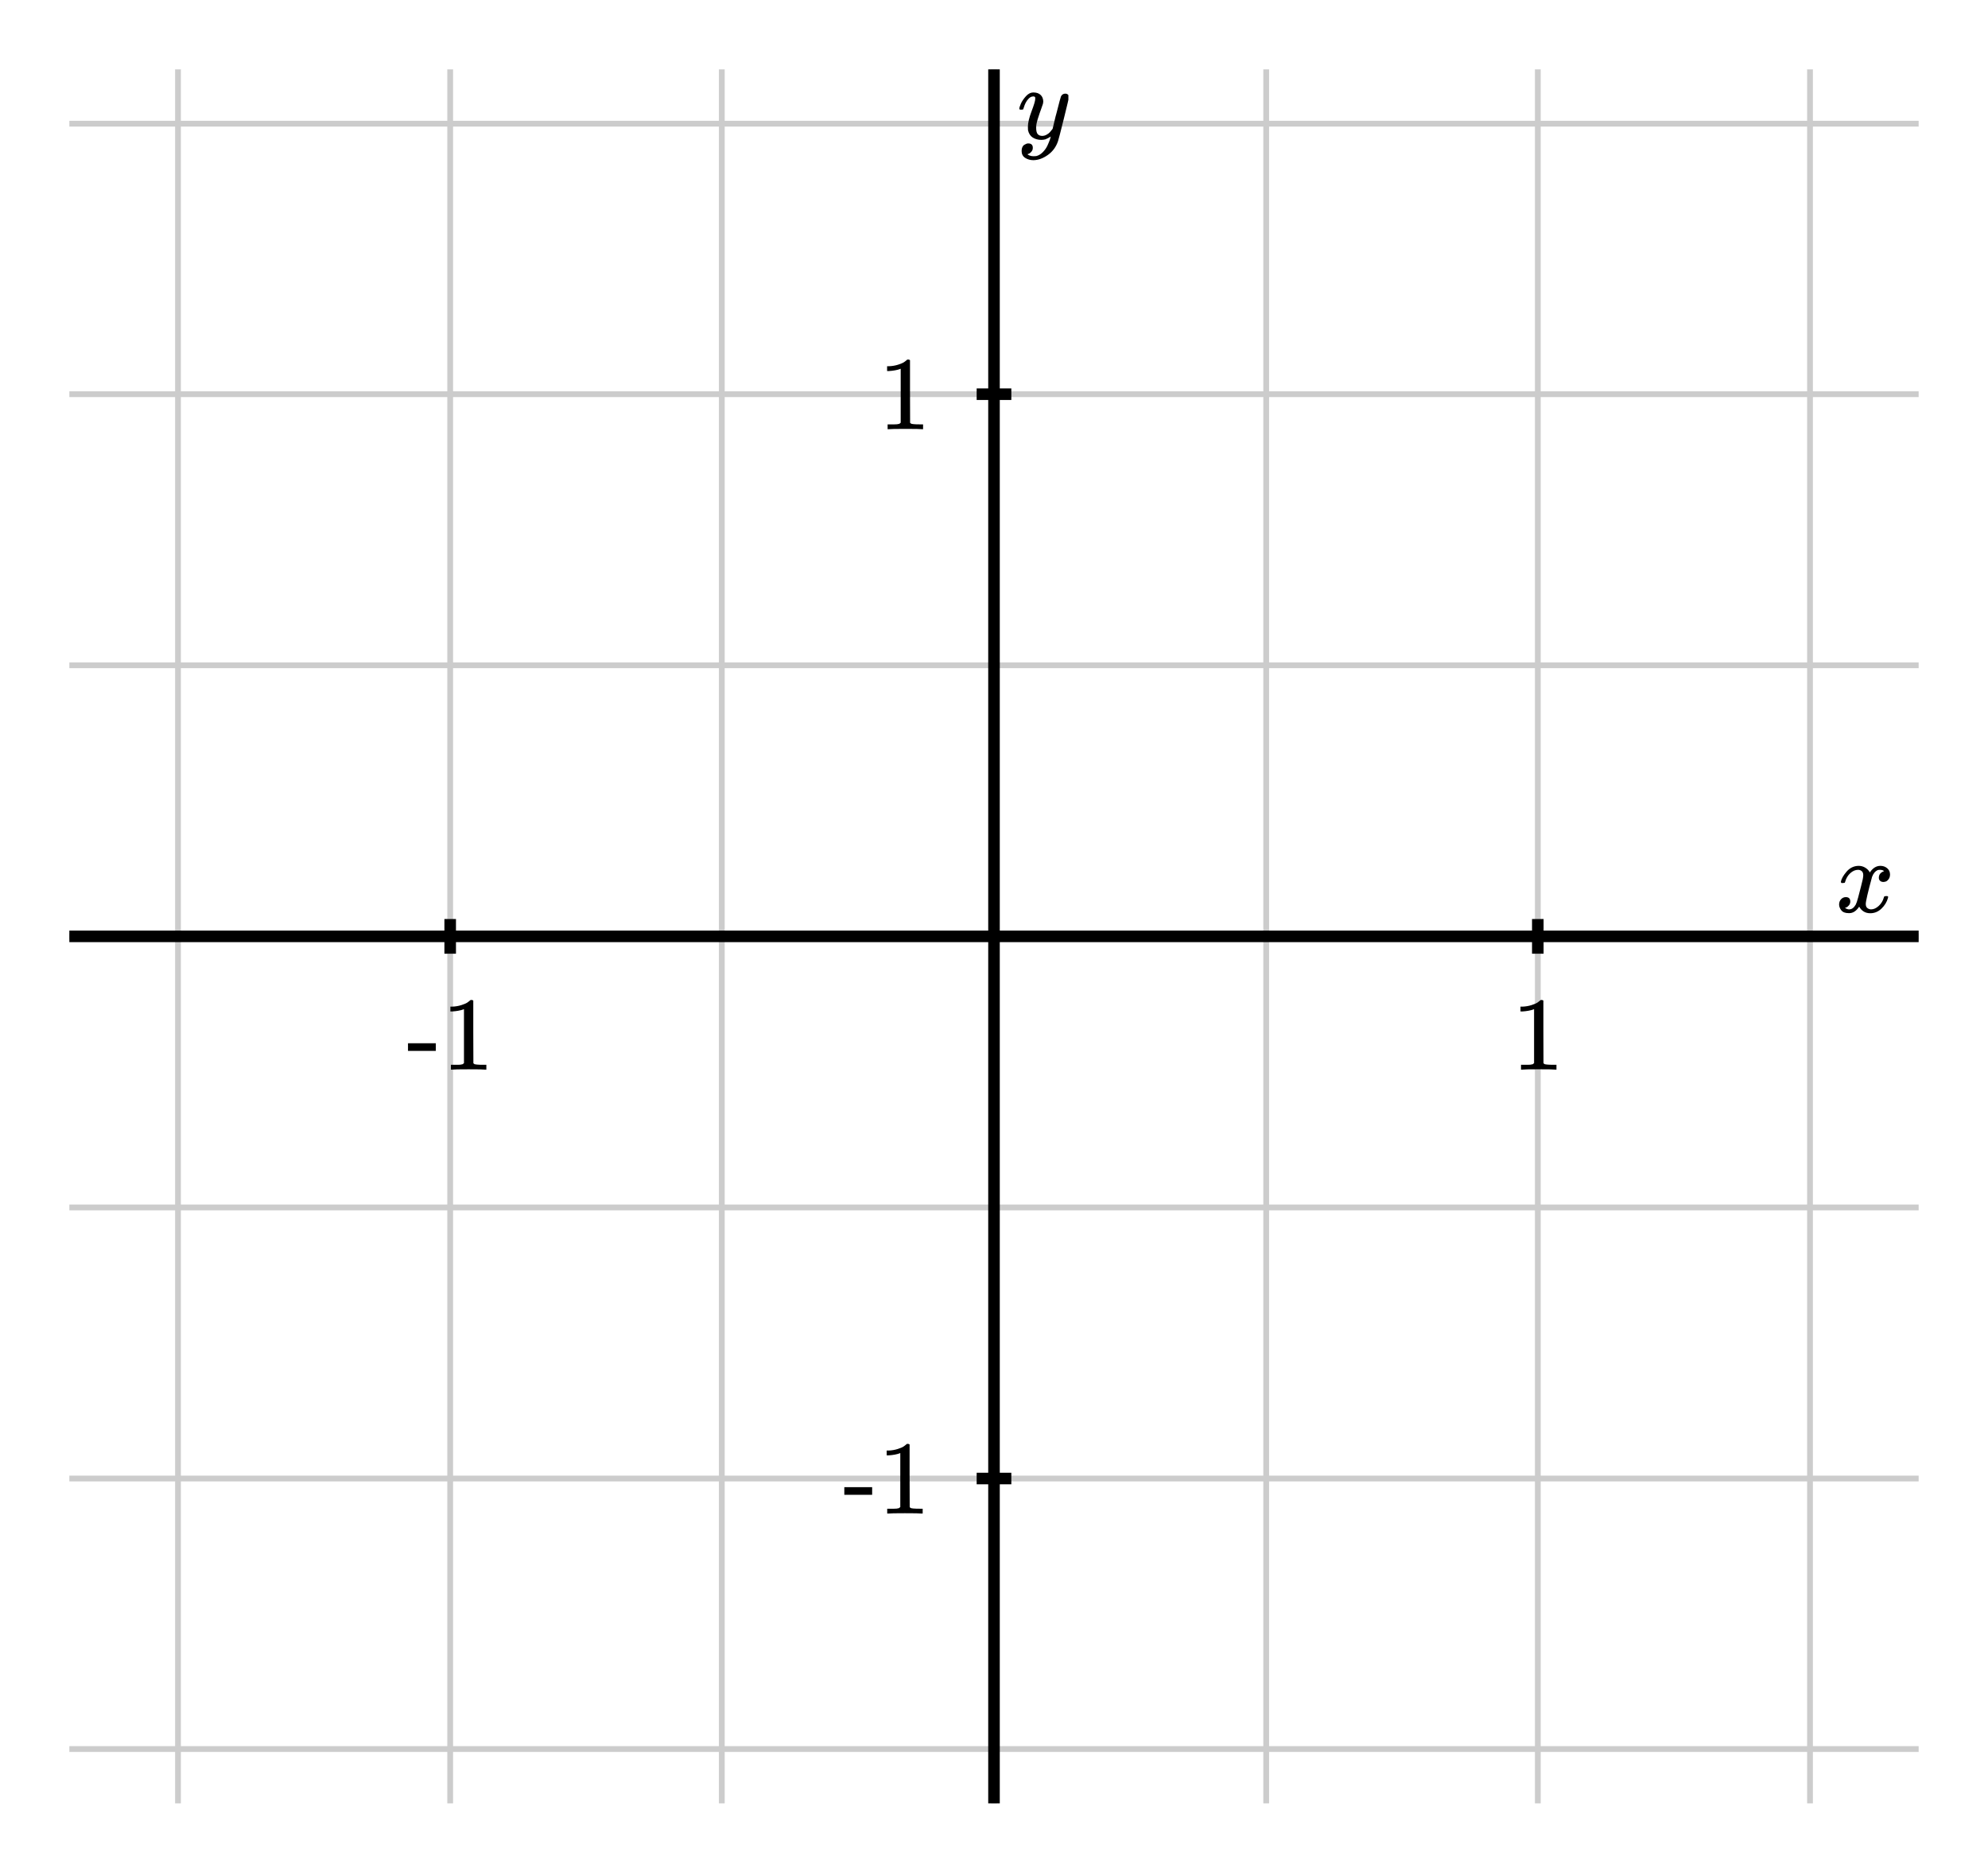
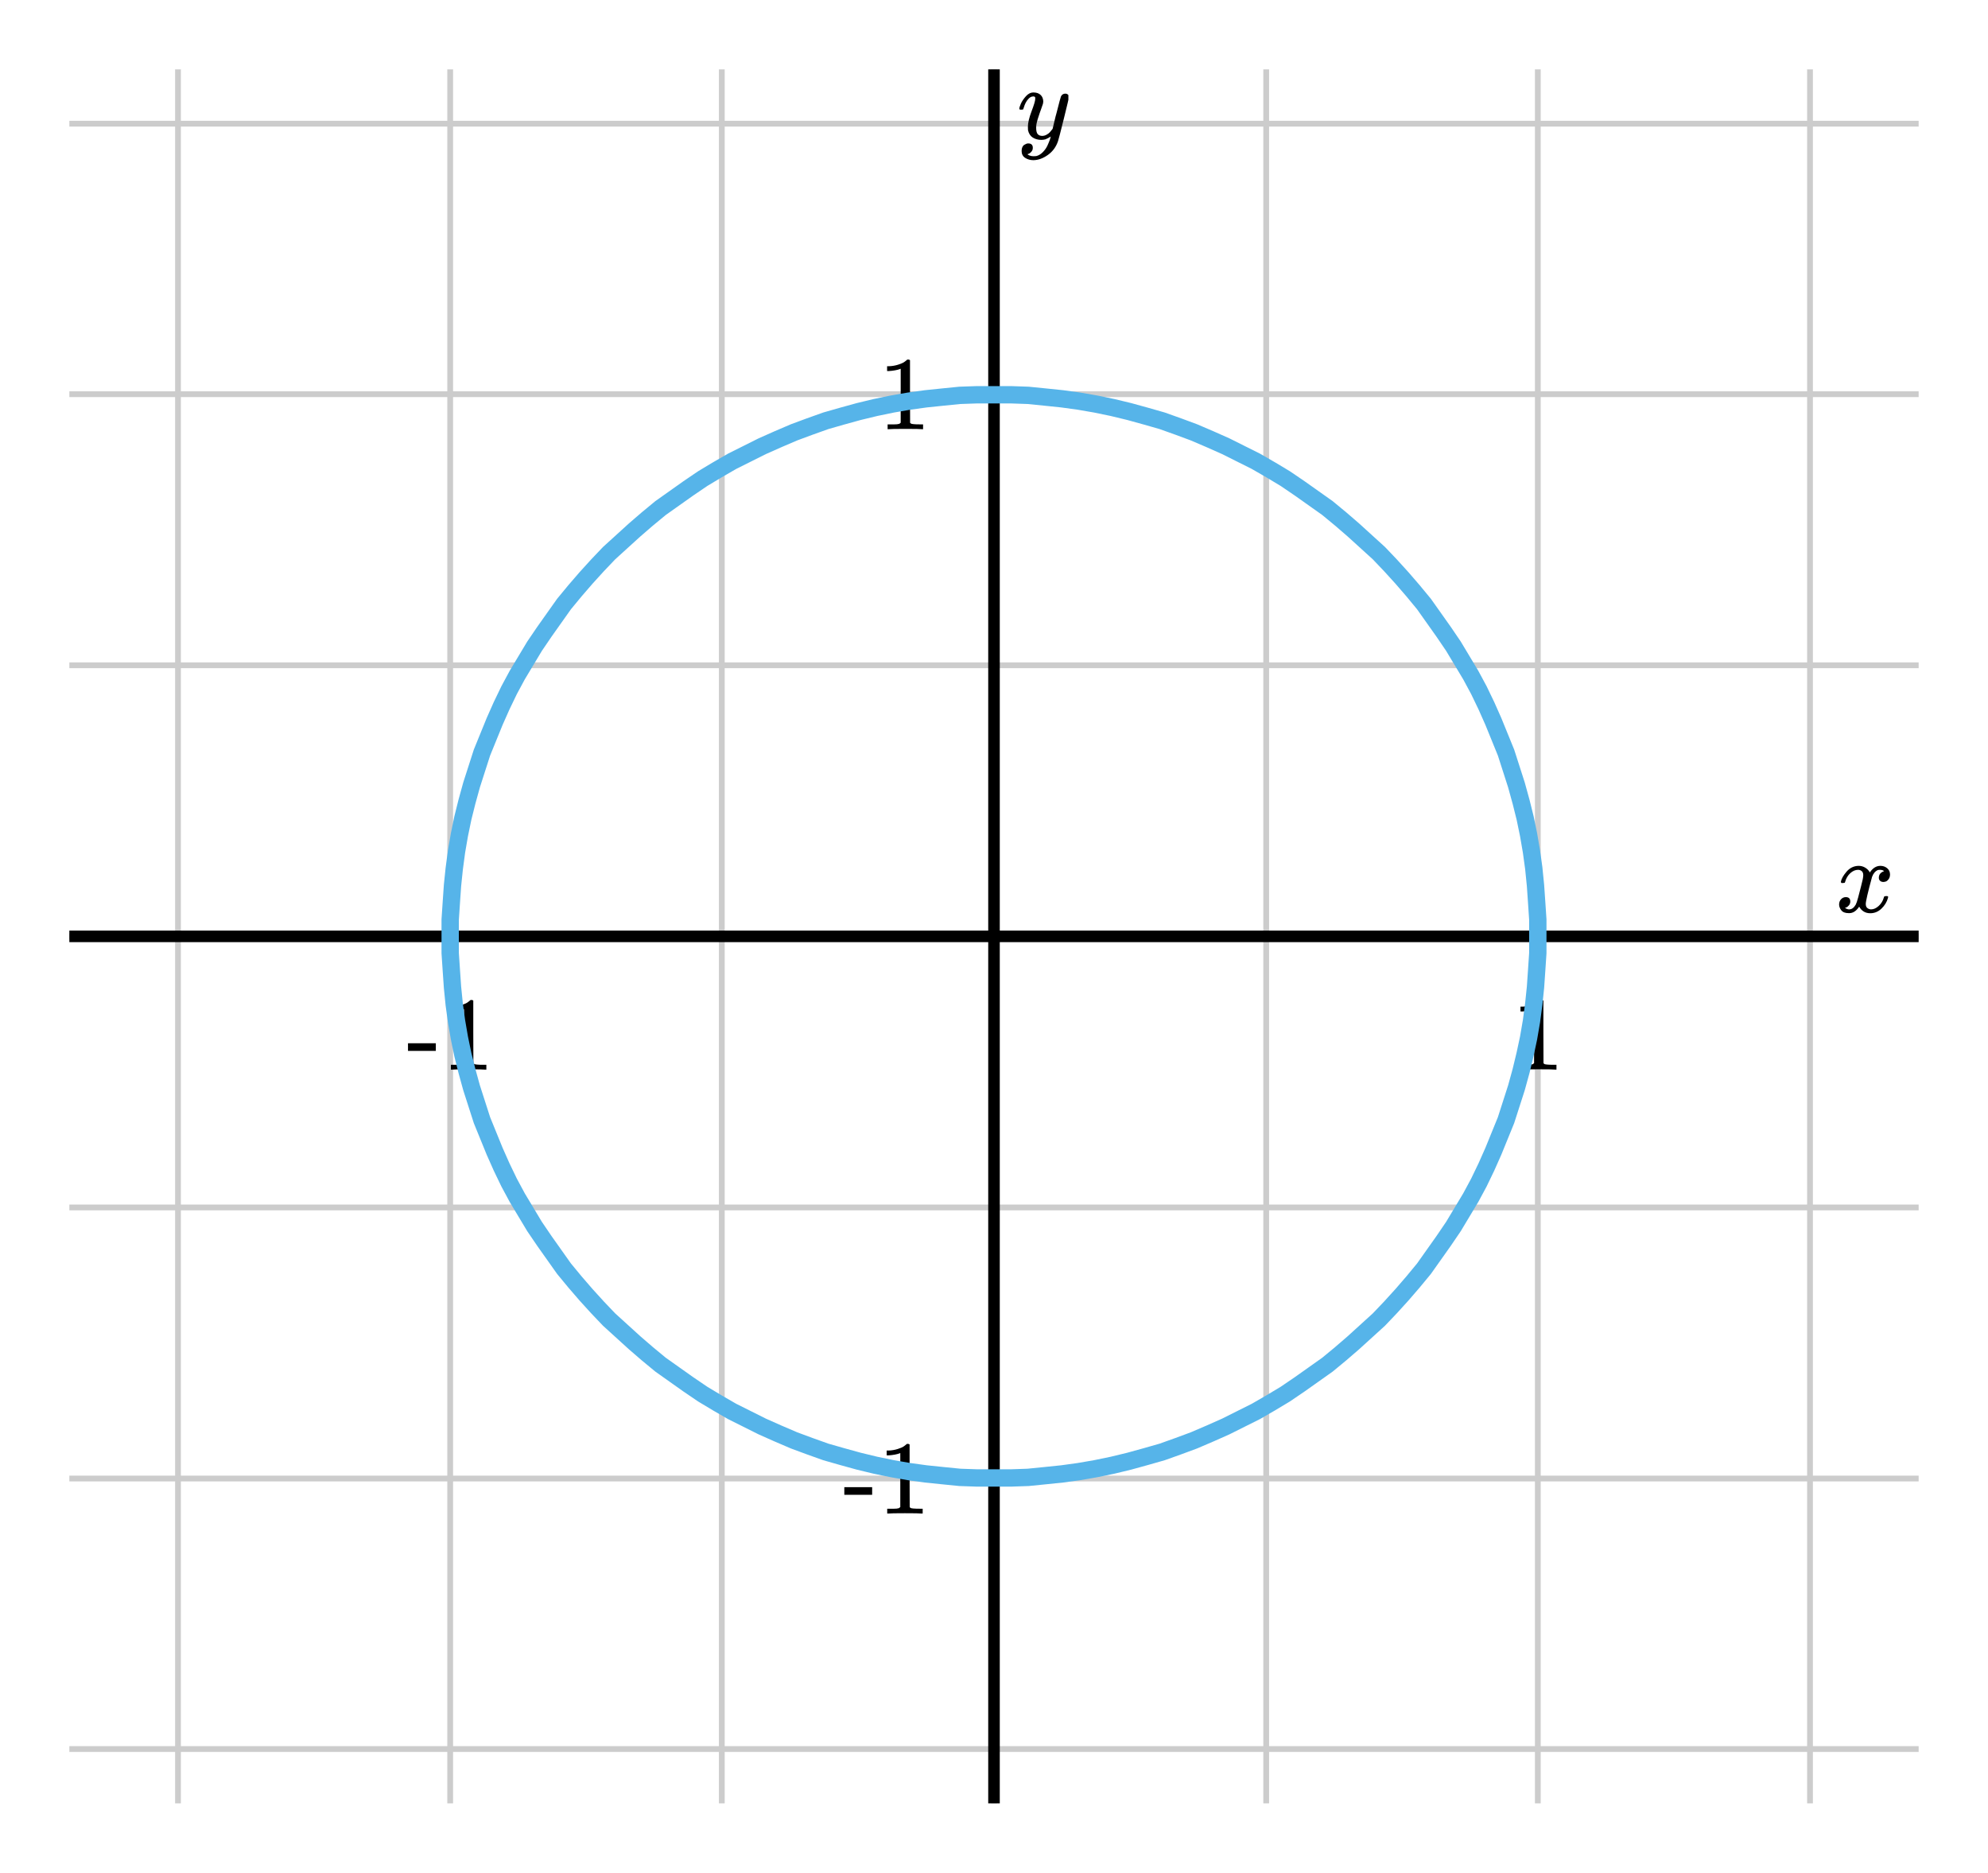
<svg xmlns="http://www.w3.org/2000/svg" xmlns:xlink="http://www.w3.org/1999/xlink" id="prefigure-skel-hyp-circle-grid-figure" width="344" height="324" viewBox="0 0 344 324">
  <defs>
    <clipPath id="prefigure-skel-hyp-circle-grid-__clipPath-0">
      <rect x="12.0" y="12.0" width="320.0" height="300.0" />
    </clipPath>
    <clipPath id="prefigure-skel-hyp-circle-grid-__clipPath-1">
      <rect x="12.0" y="12.0" width="320.0" height="300.0" />
    </clipPath>
  </defs>
  <g id="prefigure-skel-hyp-circle-grid-grid-axes">
    <g id="prefigure-skel-hyp-circle-grid-grid" stroke="#ccc" stroke-width="1">
      <line x1="30.8" y1="312.0" x2="30.8" y2="12.0" />
      <line x1="77.9" y1="312.0" x2="77.9" y2="12.0" />
      <line x1="124.9" y1="312.0" x2="124.9" y2="12.0" />
      <line x1="172.0" y1="312.0" x2="172.0" y2="12.0" />
      <line x1="219.1" y1="312.0" x2="219.1" y2="12.0" />
      <line x1="266.1" y1="312.0" x2="266.1" y2="12.0" />
      <line x1="313.2" y1="312.0" x2="313.2" y2="12.0" />
      <line x1="12.0" y1="302.6" x2="332.0" y2="302.6" />
      <line x1="12.0" y1="255.8" x2="332.0" y2="255.8" />
      <line x1="12.0" y1="208.9" x2="332.0" y2="208.9" />
      <line x1="12.0" y1="162.0" x2="332.0" y2="162.0" />
      <line x1="12.0" y1="115.1" x2="332.0" y2="115.1" />
      <line x1="12.0" y1="68.2" x2="332.0" y2="68.2" />
      <line x1="12.0" y1="21.4" x2="332.0" y2="21.4" />
    </g>
    <g id="prefigure-skel-hyp-circle-grid-axes" stroke="black" stroke-width="2">
      <line id="prefigure-skel-hyp-circle-grid-__line-14" x1="12.0" y1="162.0" x2="332.0" y2="162.0" stroke="black" stroke-width="2" />
      <g>
        <line id="prefigure-skel-hyp-circle-grid-__line-15" x1="77.9" y1="165.0" x2="77.9" y2="159.0" />
        <line id="prefigure-skel-hyp-circle-grid-__line-16" x1="266.1" y1="165.0" x2="266.1" y2="159.0" />
      </g>
      <line id="prefigure-skel-hyp-circle-grid-__line-17" x1="172.0" y1="312.0" x2="172.0" y2="12.0" stroke="black" stroke-width="2" />
      <g>
        <line id="prefigure-skel-hyp-circle-grid-__line-18" x1="169.0" y1="255.8" x2="175.0" y2="255.8" />
        <line id="prefigure-skel-hyp-circle-grid-__line-19" x1="169.0" y1="68.2" x2="175.0" y2="68.2" />
      </g>
    </g>
    <g id="prefigure-skel-hyp-circle-grid-__label-0" transform="translate(328.0,158.0) translate(-10.4,-8.2)">
      <g id="prefigure-skel-hyp-circle-grid-__g-0">
        <svg style="vertical-align: -0.200px" width="10.352px" height="8.200px" role="img" focusable="false" viewBox="0 -442 572 453" x="0.0" y="0.0">
          <defs>
            <path id="prefigure-skel-hyp-circle-grid-MJX-2-TEX-I-1D465" d="M52 289Q59 331 106 386T222 442Q257 442 286 424T329 379Q371 442 430 442Q467 442 494 420T522 361Q522 332 508 314T481 292T458 288Q439 288 427 299T415 328Q415 374 465 391Q454 404 425 404Q412 404 406 402Q368 386 350 336Q290 115 290 78Q290 50 306 38T341 26Q378 26 414 59T463 140Q466 150 469 151T485 153H489Q504 153 504 145Q504 144 502 134Q486 77 440 33T333 -11Q263 -11 227 52Q186 -10 133 -10H127Q78 -10 57 16T35 71Q35 103 54 123T99 143Q142 143 142 101Q142 81 130 66T107 46T94 41L91 40Q91 39 97 36T113 29T132 26Q168 26 194 71Q203 87 217 139T245 247T261 313Q266 340 266 352Q266 380 251 392T217 404Q177 404 142 372T93 290Q91 281 88 280T72 278H58Q52 284 52 289Z" />
          </defs>
          <g stroke="currentColor" fill="currentColor" stroke-width="0" transform="scale(1,-1)">
            <g data-mml-node="math">
              <g data-mml-node="mi" data-semantic-type="identifier" data-semantic-role="latinletter" data-semantic-font="italic" data-semantic-annotation="clearspeak:simple" data-semantic-id="0" data-semantic-speech="x">
                <use data-c="1D465" xlink:href="#prefigure-skel-hyp-circle-grid-MJX-2-TEX-I-1D465" />
              </g>
            </g>
          </g>
        </svg>
      </g>
    </g>
    <g id="prefigure-skel-hyp-circle-grid-__label-1" transform="translate(176.0,16.0) translate(0.0,-0.0)">
      <g id="prefigure-skel-hyp-circle-grid-__g-1">
        <svg style="vertical-align: -3.712px" width="8.872px" height="11.712px" role="img" focusable="false" viewBox="0 -442 490 647" x="0.0" y="0.0">
          <defs>
            <path id="prefigure-skel-hyp-circle-grid-MJX-3-TEX-I-1D466" d="M21 287Q21 301 36 335T84 406T158 442Q199 442 224 419T250 355Q248 336 247 334Q247 331 231 288T198 191T182 105Q182 62 196 45T238 27Q261 27 281 38T312 61T339 94Q339 95 344 114T358 173T377 247Q415 397 419 404Q432 431 462 431Q475 431 483 424T494 412T496 403Q496 390 447 193T391 -23Q363 -106 294 -155T156 -205Q111 -205 77 -183T43 -117Q43 -95 50 -80T69 -58T89 -48T106 -45Q150 -45 150 -87Q150 -107 138 -122T115 -142T102 -147L99 -148Q101 -153 118 -160T152 -167H160Q177 -167 186 -165Q219 -156 247 -127T290 -65T313 -9T321 21L315 17Q309 13 296 6T270 -6Q250 -11 231 -11Q185 -11 150 11T104 82Q103 89 103 113Q103 170 138 262T173 379Q173 380 173 381Q173 390 173 393T169 400T158 404H154Q131 404 112 385T82 344T65 302T57 280Q55 278 41 278H27Q21 284 21 287Z" />
          </defs>
          <g stroke="currentColor" fill="currentColor" stroke-width="0" transform="scale(1,-1)">
            <g data-mml-node="math">
              <g data-mml-node="mi" data-semantic-type="identifier" data-semantic-role="latinletter" data-semantic-font="italic" data-semantic-annotation="clearspeak:simple" data-semantic-id="0" data-semantic-speech="y">
                <use data-c="1D466" xlink:href="#prefigure-skel-hyp-circle-grid-MJX-3-TEX-I-1D466" />
              </g>
            </g>
          </g>
        </svg>
      </g>
    </g>
    <g id="prefigure-skel-hyp-circle-grid-__label-2" transform="translate(77.9,173.0) translate(-7.5,-0.0)">
      <g id="prefigure-skel-hyp-circle-grid-__g-2">
        <svg style="vertical-align: 0.000px" width="15.080px" height="12.056px" role="img" focusable="false" viewBox="0 -666 833 666" x="0.0" y="0.0">
          <defs>
            <path id="prefigure-skel-hyp-circle-grid-MJX-4-TEX-N-2D" d="M11 179V252H277V179H11Z" />
            <path id="prefigure-skel-hyp-circle-grid-MJX-4-TEX-N-31" d="M213 578L200 573Q186 568 160 563T102 556H83V602H102Q149 604 189 617T245 641T273 663Q275 666 285 666Q294 666 302 660V361L303 61Q310 54 315 52T339 48T401 46H427V0H416Q395 3 257 3Q121 3 100 0H88V46H114Q136 46 152 46T177 47T193 50T201 52T207 57T213 61V578Z" />
          </defs>
          <g stroke="currentColor" fill="currentColor" stroke-width="0" transform="scale(1,-1)">
            <g data-mml-node="math">
              <g data-mml-node="mtext" data-semantic-type="text" data-semantic-role="unknown" data-semantic-font="normal" data-semantic-annotation="clearspeak:unit" data-semantic-id="0" data-semantic-speech="hyphen 1">
                <use data-c="2D" xlink:href="#prefigure-skel-hyp-circle-grid-MJX-4-TEX-N-2D" />
                <use data-c="31" xlink:href="#prefigure-skel-hyp-circle-grid-MJX-4-TEX-N-31" transform="translate(333,0)" />
              </g>
            </g>
          </g>
        </svg>
      </g>
    </g>
    <g id="prefigure-skel-hyp-circle-grid-__label-3" transform="translate(266.1,173.0) translate(-4.5,-0.0)">
      <g id="prefigure-skel-hyp-circle-grid-__g-3">
        <svg style="vertical-align: 0.000px" width="9.048px" height="12.056px" role="img" focusable="false" viewBox="0 -666 500 666" x="0.0" y="0.0">
          <defs>
            <path id="prefigure-skel-hyp-circle-grid-MJX-5-TEX-N-31" d="M213 578L200 573Q186 568 160 563T102 556H83V602H102Q149 604 189 617T245 641T273 663Q275 666 285 666Q294 666 302 660V361L303 61Q310 54 315 52T339 48T401 46H427V0H416Q395 3 257 3Q121 3 100 0H88V46H114Q136 46 152 46T177 47T193 50T201 52T207 57T213 61V578Z" />
          </defs>
          <g stroke="currentColor" fill="currentColor" stroke-width="0" transform="scale(1,-1)">
            <g data-mml-node="math">
              <g data-mml-node="mtext" data-semantic-type="text" data-semantic-role="integer" data-semantic-font="normal" data-semantic-annotation="clearspeak:unit" data-semantic-id="0" data-semantic-speech="1">
                <use data-c="31" xlink:href="#prefigure-skel-hyp-circle-grid-MJX-5-TEX-N-31" />
              </g>
            </g>
          </g>
        </svg>
      </g>
    </g>
    <g id="prefigure-skel-hyp-circle-grid-__label-4" transform="translate(161.0,255.8) translate(-15.1,-6.0)">
      <g id="prefigure-skel-hyp-circle-grid-__g-4">
        <svg style="vertical-align: 0.000px" width="15.080px" height="12.056px" role="img" focusable="false" viewBox="0 -666 833 666" x="0.0" y="0.0">
          <defs>
            <path id="prefigure-skel-hyp-circle-grid-MJX-6-TEX-N-2D" d="M11 179V252H277V179H11Z" />
            <path id="prefigure-skel-hyp-circle-grid-MJX-6-TEX-N-31" d="M213 578L200 573Q186 568 160 563T102 556H83V602H102Q149 604 189 617T245 641T273 663Q275 666 285 666Q294 666 302 660V361L303 61Q310 54 315 52T339 48T401 46H427V0H416Q395 3 257 3Q121 3 100 0H88V46H114Q136 46 152 46T177 47T193 50T201 52T207 57T213 61V578Z" />
          </defs>
          <g stroke="currentColor" fill="currentColor" stroke-width="0" transform="scale(1,-1)">
            <g data-mml-node="math">
              <g data-mml-node="mtext" data-semantic-type="text" data-semantic-role="unknown" data-semantic-font="normal" data-semantic-annotation="clearspeak:unit" data-semantic-id="0" data-semantic-speech="hyphen 1">
                <use data-c="2D" xlink:href="#prefigure-skel-hyp-circle-grid-MJX-6-TEX-N-2D" />
                <use data-c="31" xlink:href="#prefigure-skel-hyp-circle-grid-MJX-6-TEX-N-31" transform="translate(333,0)" />
              </g>
            </g>
          </g>
        </svg>
      </g>
    </g>
    <g id="prefigure-skel-hyp-circle-grid-__label-5" transform="translate(161.0,68.2) translate(-9.0,-6.0)">
      <g id="prefigure-skel-hyp-circle-grid-__g-5">
        <svg style="vertical-align: 0.000px" width="9.048px" height="12.056px" role="img" focusable="false" viewBox="0 -666 500 666" x="0.0" y="0.0">
          <defs>
            <path id="prefigure-skel-hyp-circle-grid-MJX-7-TEX-N-31" d="M213 578L200 573Q186 568 160 563T102 556H83V602H102Q149 604 189 617T245 641T273 663Q275 666 285 666Q294 666 302 660V361L303 61Q310 54 315 52T339 48T401 46H427V0H416Q395 3 257 3Q121 3 100 0H88V46H114Q136 46 152 46T177 47T193 50T201 52T207 57T213 61V578Z" />
          </defs>
          <g stroke="currentColor" fill="currentColor" stroke-width="0" transform="scale(1,-1)">
            <g data-mml-node="math">
              <g data-mml-node="mtext" data-semantic-type="text" data-semantic-role="integer" data-semantic-font="normal" data-semantic-annotation="clearspeak:unit" data-semantic-id="0" data-semantic-speech="1">
                <use data-c="31" xlink:href="#prefigure-skel-hyp-circle-grid-MJX-7-TEX-N-31" />
              </g>
            </g>
          </g>
        </svg>
      </g>
    </g>
  </g>
+   <path id="prefigure-skel-hyp-circle-grid-hc-circle" d="M 266.1 162.0 L 266.1 159.1 L 265.9 156.1 L 265.7 153.2 L 265.4 150.2 L 265.0 147.3 L 264.5 144.4 L 263.9 141.5 L 263.2 138.7 L 262.4 135.8 L 261.5 133.0 L 260.6 130.2 L 259.5 127.5 L 258.4 124.8 L 257.2 122.1 L 255.9 119.4 L 254.5 116.8 L 253.0 114.3 L 251.5 111.8 L 249.8 109.3 L 248.1 106.9 L 246.4 104.5 L 244.5 102.2 L 242.6 100.0 L 240.6 97.8 L 238.6 95.7 L 236.4 93.7 L 234.2 91.7 L 232.0 89.8 L 229.7 87.9 L 227.3 86.2 L 224.9 84.5 L 222.4 82.8 L 219.9 81.3 L 217.3 79.8 L 214.7 78.5 L 212.1 77.2 L 209.4 76.0 L 206.6 74.8 L 203.9 73.8 L 201.1 72.8 L 198.3 72.0 L 195.4 71.2 L 192.5 70.5 L 189.6 69.9 L 186.7 69.4 L 183.8 69.0 L 180.9 68.7 L 177.9 68.4 L 175.0 68.3 L 172.0 68.3 L 169.0 68.3 L 166.1 68.4 L 163.1 68.7 L 160.2 69.0 L 157.3 69.4 L 154.4 69.9 L 151.5 70.5 L 148.6 71.2 L 145.7 72.0 L 142.9 72.8 L 140.1 73.8 L 137.4 74.8 L 134.6 76.0 L 131.9 77.2 L 129.3 78.5 L 126.7 79.8 L 124.1 81.3 L 121.6 82.8 L 119.1 84.5 L 116.7 86.2 L 114.3 87.9 L 112.0 89.8 L 109.8 91.7 L 107.6 93.7 L 105.4 95.7 L 103.4 97.8 L 101.4 100.0 L 99.5 102.2 L 97.6 104.5 L 95.9 106.9 L 94.2 109.3 L 92.5 111.8 L 91.0 114.3 L 89.5 116.8 L 88.1 119.4 L 86.8 122.1 L 85.6 124.8 L 84.5 127.5 L 83.4 130.2 L 82.5 133.0 L 81.6 135.8 L 80.8 138.7 L 80.1 141.5 L 79.5 144.4 L 79.0 147.3 L 78.6 150.3 L 78.3 153.2 L 78.1 156.1 L 77.9 159.1 L 77.9 162.0 L 77.9 164.9 L 78.1 167.9 L 78.3 170.8 L 78.6 173.8 L 79.0 176.7 L 79.5 179.6 L 80.1 182.5 L 80.8 185.3 L 81.6 188.2 L 82.5 191.0 L 83.4 193.8 L 84.5 196.5 L 85.6 199.2 L 86.8 201.9 L 88.1 204.6 L 89.5 207.2 L 91.0 209.7 L 92.5 212.2 L 94.2 214.7 L 95.9 217.1 L 97.6 219.5 L 99.5 221.8 L 101.4 224.0 L 103.4 226.2 L 105.4 228.3 L 107.6 230.3 L 109.8 232.3 L 112.0 234.2 L 114.3 236.1 L 116.7 237.8 L 119.1 239.5 L 121.6 241.2 L 124.1 242.7 L 126.7 244.2 L 129.3 245.5 L 131.9 246.8 L 134.6 248.0 L 137.4 249.2 L 140.1 250.2 L 142.9 251.2 L 145.7 252.0 L 148.6 252.8 L 151.5 253.5 L 154.4 254.1 L 157.3 254.6 L 160.2 255.0 L 163.1 255.3 L 166.1 255.6 L 169.0 255.7 L 172.0 255.7 L 175.0 255.7 L 177.9 255.6 L 180.9 255.3 L 183.8 255.0 L 186.7 254.6 L 189.6 254.1 L 192.5 253.5 L 195.4 252.8 L 198.3 252.0 L 201.1 251.2 L 203.9 250.2 L 206.6 249.2 L 209.4 248.0 L 212.1 246.8 L 214.7 245.5 L 217.3 244.2 L 219.9 242.7 L 222.4 241.2 L 224.9 239.5 L 227.3 237.8 L 229.7 236.1 L 232.0 234.2 L 234.2 232.3 L 236.4 230.3 L 238.6 228.3 L 240.6 226.2 L 242.6 224.0 L 244.5 221.8 L 246.4 219.5 L 248.1 217.1 L 249.8 214.7 L 251.5 212.2 L 253.0 209.7 L 254.5 207.2 L 255.9 204.6 L 257.2 201.9 L 258.4 199.2 L 259.5 196.5 L 260.6 193.8 L 261.5 191.0 L 262.4 188.2 L 263.2 185.3 L 263.9 182.4 L 264.5 179.6 L 265.0 176.7 L 265.4 173.7 L 265.7 170.8 L 265.9 167.9 L 266.1 164.9 L 266.1 162.0" stroke="#56B4E9" stroke-width="3" fill="none" clip-path="url(#prefigure-skel-hyp-circle-grid-__clipPath-1)" />
</svg>
